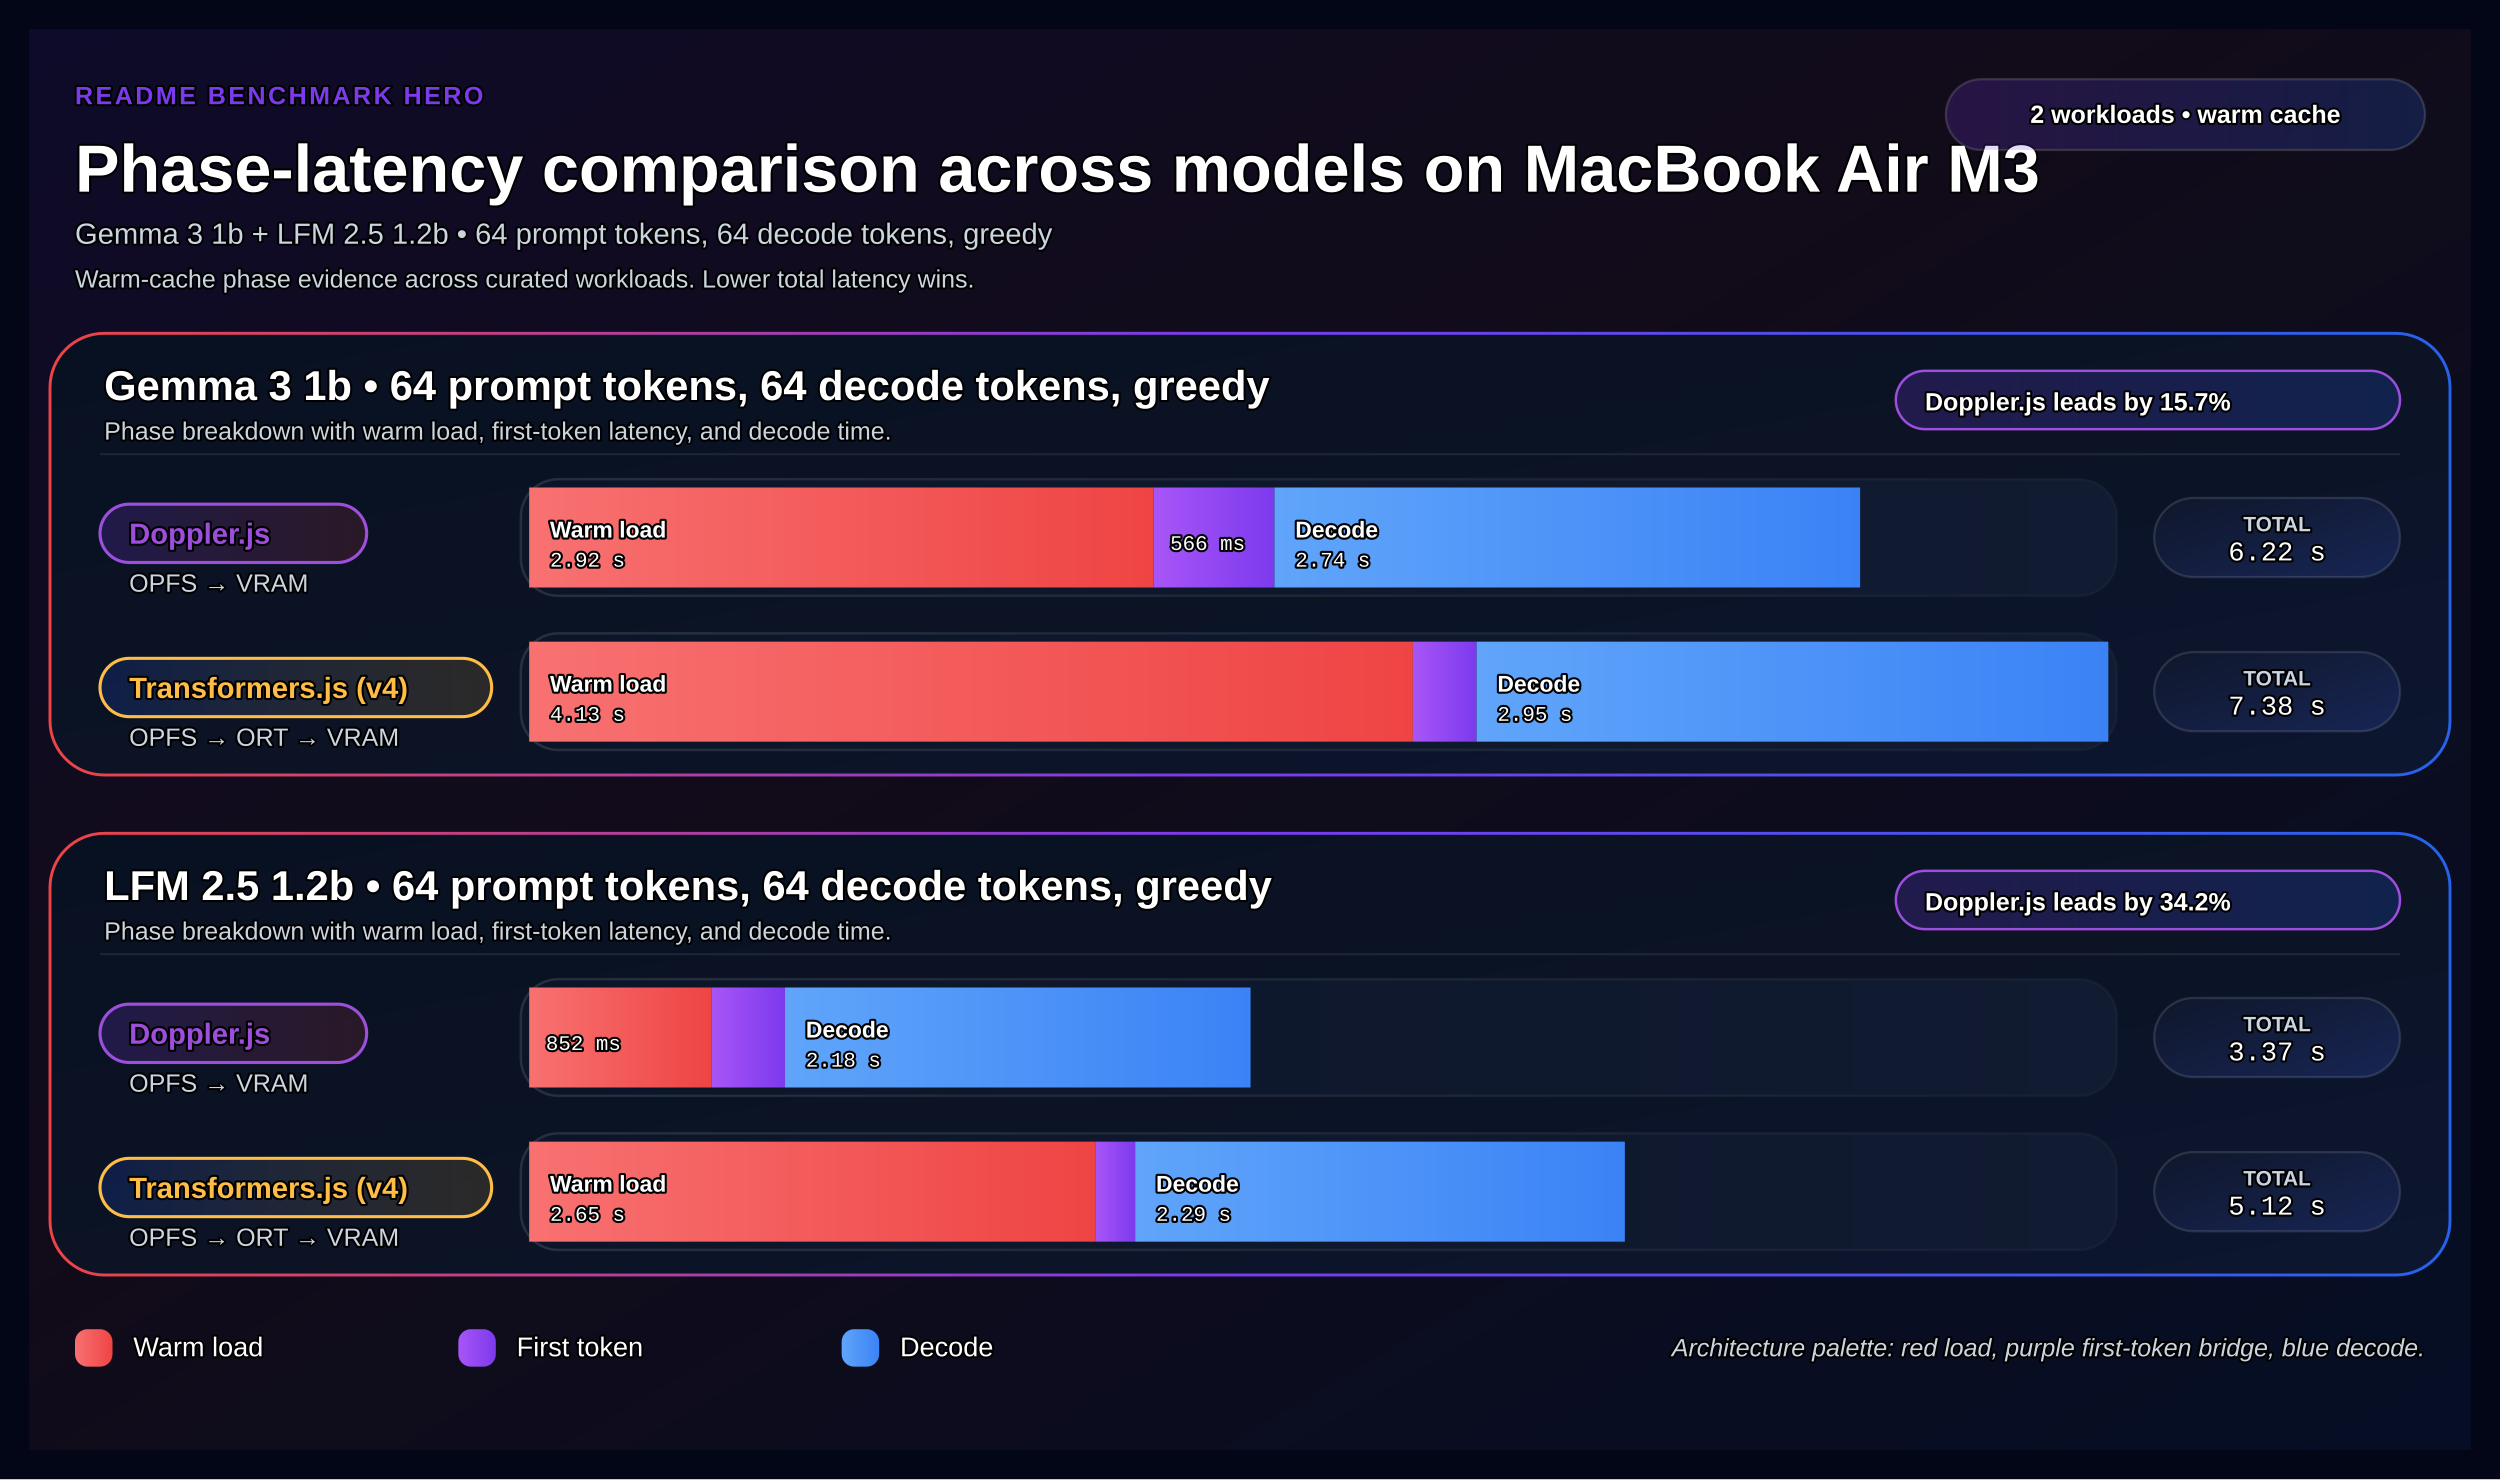
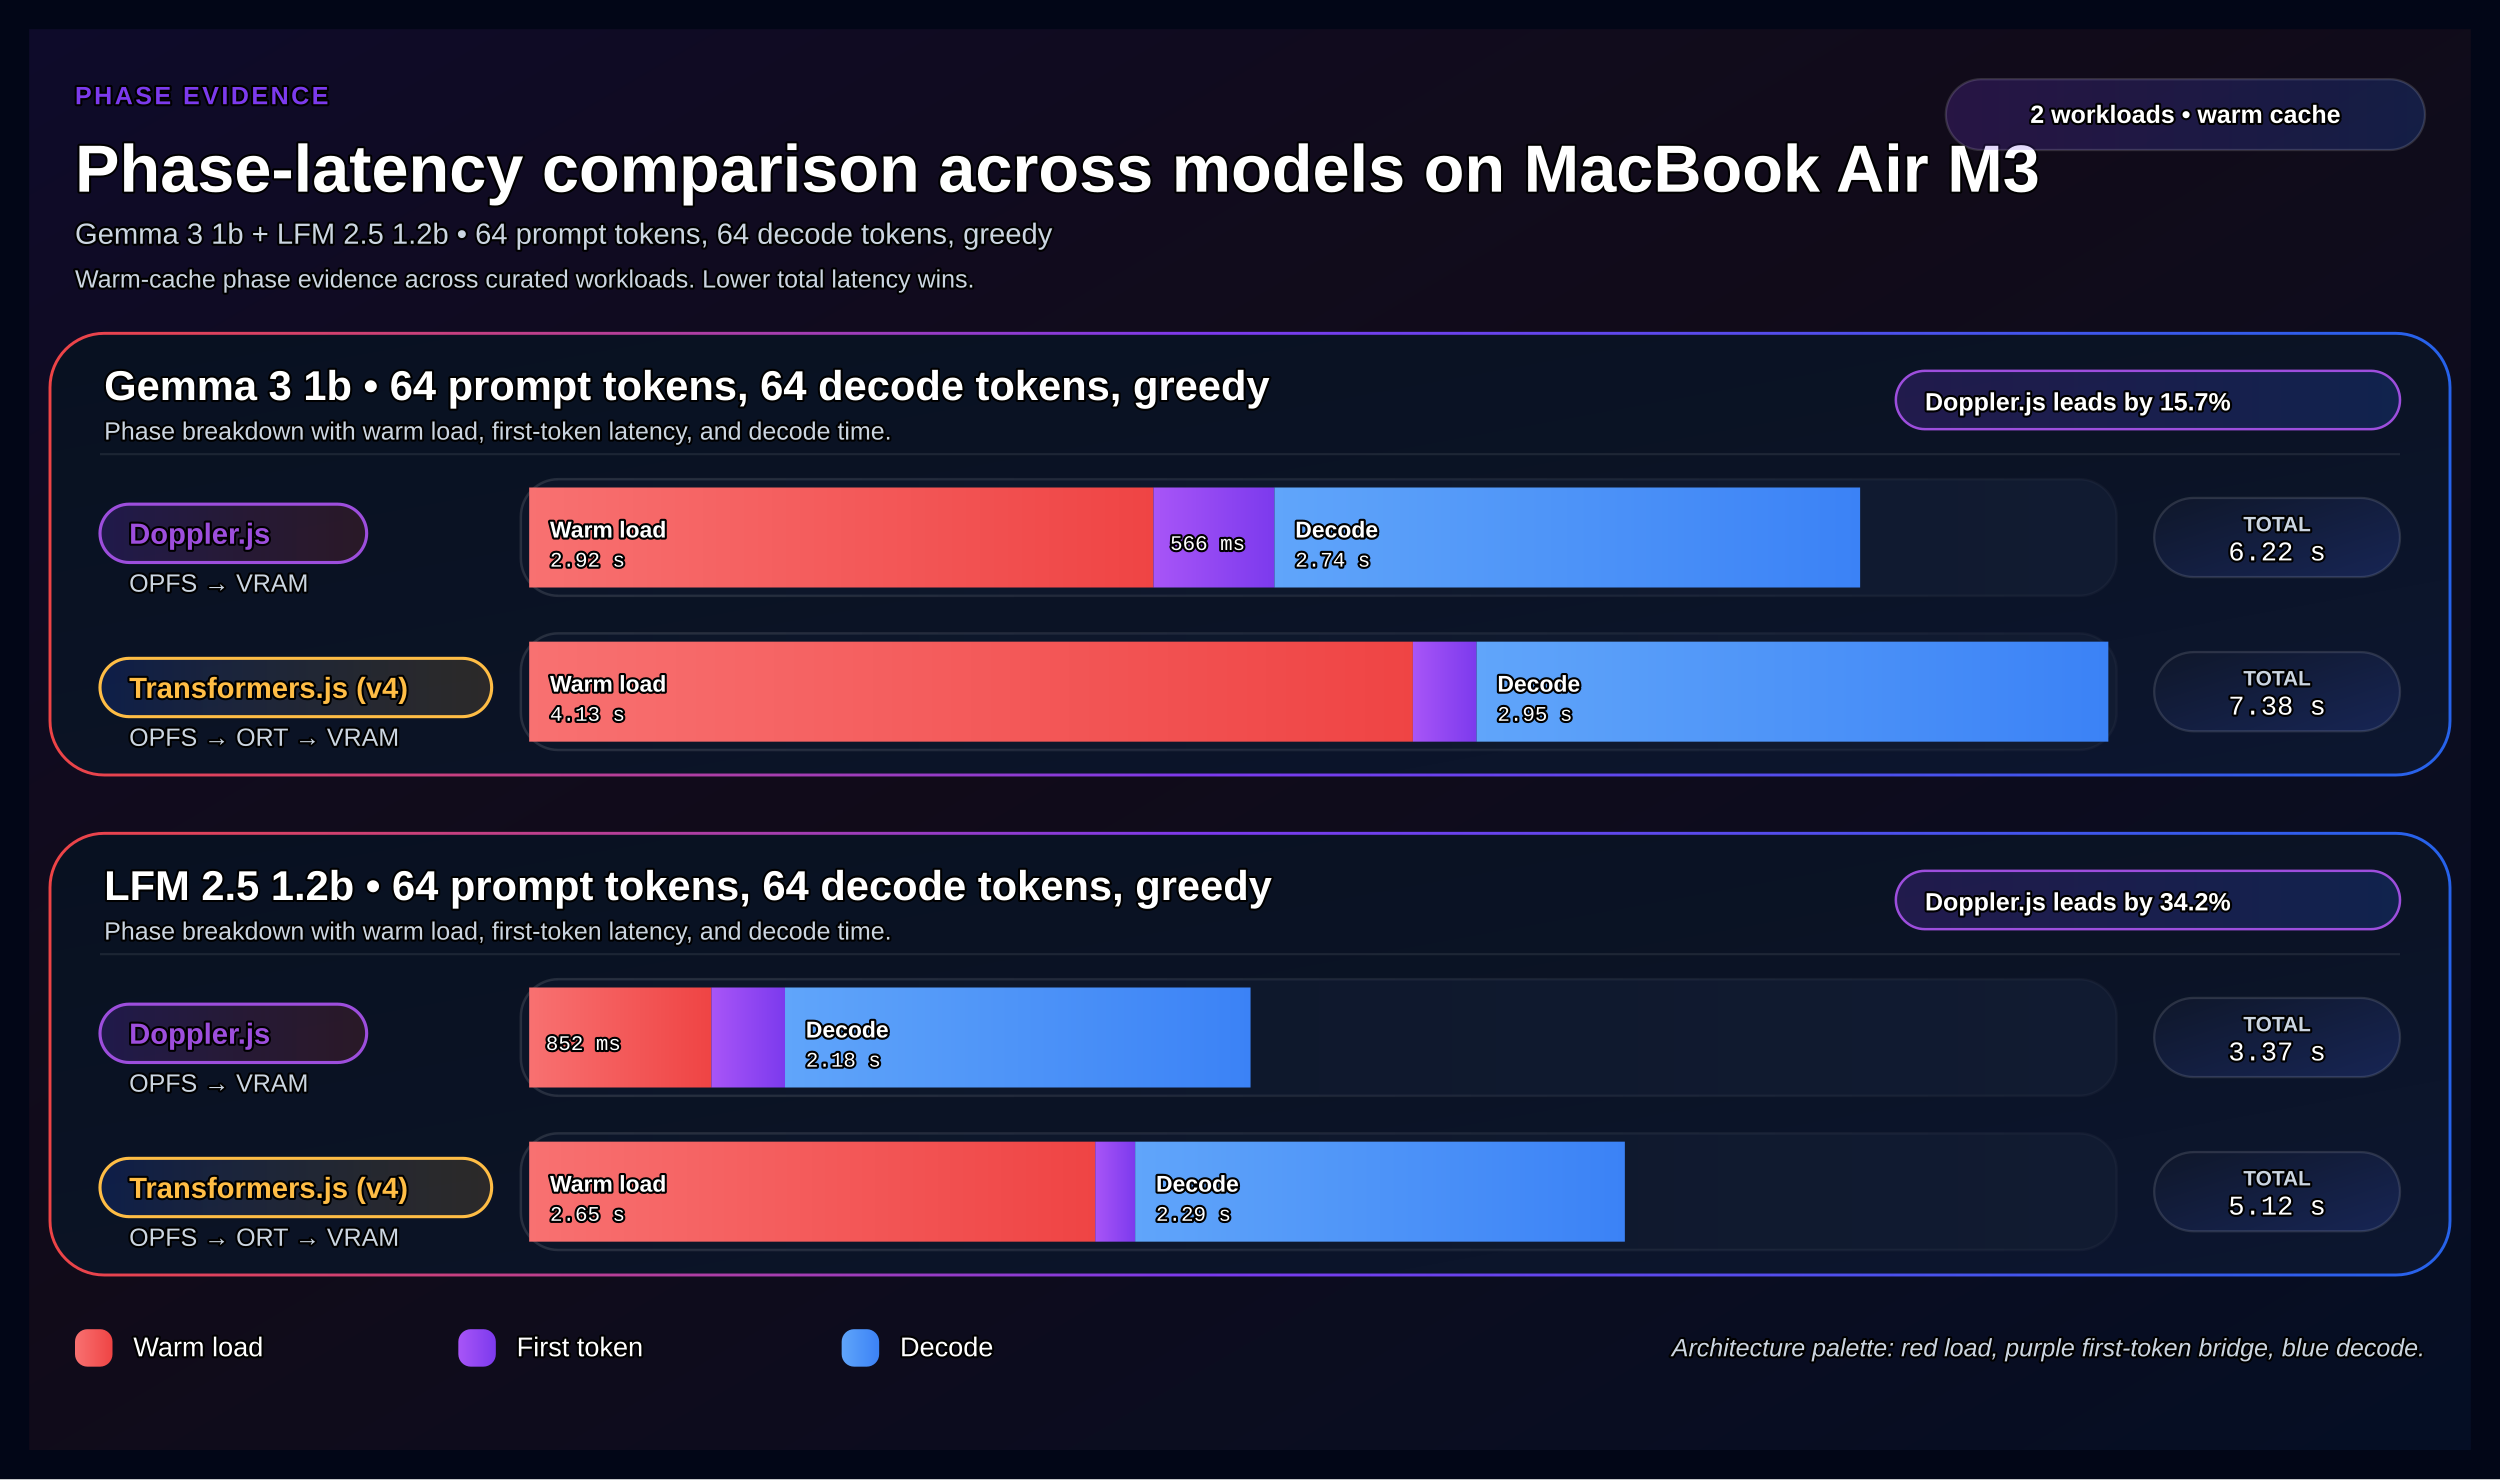
<svg xmlns="http://www.w3.org/2000/svg" width="1200" height="710" viewBox="0 0 1200 710" role="img" aria-labelledby="chart-title-1 chart-desc-1">
  <defs>
    <style>
  text { paint-order: stroke fill; stroke: #000000; stroke-width: 2px; stroke-linejoin: round; }
</style>
  </defs>
  <rect x="0" y="0" width="1200" height="710" fill="#020617" />
  <rect x="14" y="14" width="1172" height="682" rx="0" fill="#020817" fill-opacity="0.50" stroke="none" />
  <defs>
    <linearGradient id="phase-canvas-glow" x1="0%" y1="0%" x2="100%" y2="100%">
      <stop offset="0%" stop-color="#7c3aed18" />
      <stop offset="45%" stop-color="#ef444410" />
      <stop offset="100%" stop-color="#2563eb12" />
    </linearGradient>
    <linearGradient id="phase-workload-panel" x1="0%" y1="0%" x2="100%" y2="100%">
      <stop offset="0%" stop-color="#081121" />
      <stop offset="55%" stop-color="#0b1325" />
      <stop offset="100%" stop-color="#0c1630" />
    </linearGradient>
    <linearGradient id="phase-workload-stroke" x1="0%" y1="0%" x2="100%" y2="0%">
      <stop offset="0%" stop-color="#ef4444" />
      <stop offset="48%" stop-color="#7c3aed" />
      <stop offset="100%" stop-color="#2563eb" />
    </linearGradient>
    <linearGradient id="phase-track-fill" x1="0%" y1="0%" x2="100%" y2="0%">
      <stop offset="0%" stop-color="#0c1528" />
      <stop offset="100%" stop-color="#111b31" />
    </linearGradient>
    <linearGradient id="phase-track-stroke" x1="0%" y1="0%" x2="100%" y2="0%">
      <stop offset="0%" stop-color="#ffffff1d" />
      <stop offset="100%" stop-color="#ffffff08" />
    </linearGradient>
    <linearGradient id="phase-load-grad" x1="0%" y1="0%" x2="100%" y2="0%">
      <stop offset="0%" stop-color="#f87171" />
      <stop offset="100%" stop-color="#ef4444" />
    </linearGradient>
    <linearGradient id="phase-prefill-grad" x1="0%" y1="0%" x2="100%" y2="0%">
      <stop offset="0%" stop-color="#a855f7" />
      <stop offset="100%" stop-color="#7c3aed" />
    </linearGradient>
    <linearGradient id="phase-decode-grad" x1="0%" y1="0%" x2="100%" y2="0%">
      <stop offset="0%" stop-color="#60a5fa" />
      <stop offset="100%" stop-color="#3b82f6" />
    </linearGradient>
    <linearGradient id="phase-doppler-chip" x1="0%" y1="0%" x2="100%" y2="0%">
      <stop offset="0%" stop-color="#7c3aed33" />
      <stop offset="100%" stop-color="#ef444422" />
    </linearGradient>
    <linearGradient id="phase-transformers-chip" x1="0%" y1="0%" x2="100%" y2="0%">
      <stop offset="0%" stop-color="#1d4ed833" />
      <stop offset="100%" stop-color="#ffbd4522" />
    </linearGradient>
    <linearGradient id="phase-total-pill" x1="0%" y1="0%" x2="100%" y2="100%">
      <stop offset="0%" stop-color="#0f172a" />
      <stop offset="100%" stop-color="#172554" />
    </linearGradient>
    <linearGradient id="phase-winner-pill" x1="0%" y1="0%" x2="100%" y2="0%">
      <stop offset="0%" stop-color="#7c3aed33" />
      <stop offset="100%" stop-color="#2563eb33" />
    </linearGradient>
  </defs>
  <rect x="14" y="14" width="1172" height="682" fill="url(#phase-canvas-glow)" stroke="none" />
-   <text x="36" y="50" fill="#7c3aed" font-family="'Segoe UI', 'Helvetica Neue', Arial, sans-serif" font-size="12" font-weight="bold" letter-spacing="1.2" stroke="none">README BENCHMARK HERO</text>
+   <text x="36" y="50" fill="#7c3aed" font-family="'Segoe UI', 'Helvetica Neue', Arial, sans-serif" font-size="12" font-weight="bold" letter-spacing="1.2" stroke="none">PHASE EVIDENCE</text>
  <text x="36" y="92" fill="#ffffff" font-family="'Segoe UI', 'Helvetica Neue', Arial, sans-serif" font-size="32" font-weight="bold" stroke="none">Phase-latency comparison across models on MacBook Air M3</text>
  <text x="36" y="117" fill="#cbd5e1" font-family="'Segoe UI', 'Helvetica Neue', Arial, sans-serif" font-size="14" stroke="none">Gemma 3 1b + LFM 2.5 1.2b • 64 prompt tokens, 64 decode tokens, greedy</text>
  <text x="36" y="138" fill="#cbd5e1" font-family="'Segoe UI', 'Helvetica Neue', Arial, sans-serif" font-size="12" stroke="none">Warm-cache phase evidence across curated workloads. Lower total latency wins.</text>
  <rect x="934" y="38" width="230" height="34" rx="17" fill="url(#phase-winner-pill)" stroke="#ffffff24" stroke-width="1.1" />
  <text x="1049" y="59" text-anchor="middle" fill="#ffffff" font-family="'Segoe UI', 'Helvetica Neue', Arial, sans-serif" font-size="12" font-weight="bold" stroke="none">2 workloads • warm cache</text>
  <rect x="24" y="160" width="1152" height="212" rx="26" fill="url(#phase-workload-panel)" stroke="url(#phase-workload-stroke)" stroke-width="1.4" />
  <line x1="48" y1="218" x2="1152" y2="218" stroke="#ffffff14" stroke-width="1" />
  <text x="50" y="192" fill="#ffffff" font-family="'Segoe UI', 'Helvetica Neue', Arial, sans-serif" font-size="20" font-weight="bold" stroke="none">Gemma 3 1b • 64 prompt tokens, 64 decode tokens, greedy</text>
  <text x="50" y="211" fill="#cbd5e1" font-family="'Segoe UI', 'Helvetica Neue', Arial, sans-serif" font-size="12" stroke="none">Phase breakdown with warm load, first-token latency, and decode time.</text>
  <rect x="910" y="178" width="242" height="28" rx="14" fill="url(#phase-winner-pill)" stroke="#9d4edd" stroke-width="1.2" />
  <text x="924" y="197" fill="#ffffff" font-family="'Segoe UI', 'Helvetica Neue', Arial, sans-serif" font-size="12" font-weight="bold" stroke="none">Doppler.js leads by 15.7%</text>
  <rect x="48" y="242" width="128" height="28" rx="14" fill="url(#phase-doppler-chip)" stroke="#9d4edd" stroke-width="1.5" />
  <text x="62" y="261" fill="#9d4edd" font-family="'Segoe UI', 'Helvetica Neue', Arial, sans-serif" font-size="14" font-weight="bold" stroke="none">Doppler.js</text>
  <text x="62" y="284" fill="#cbd5e1" font-family="'Segoe UI', 'Helvetica Neue', Arial, sans-serif" font-size="12" stroke="none">OPFS → VRAM</text>
  <rect x="250" y="230" width="766" height="56" rx="18" fill="url(#phase-track-fill)" stroke="url(#phase-track-stroke)" stroke-width="1.2" />
  <rect x="254" y="234" width="299.649" height="48" fill="url(#phase-load-grad)" />
  <text x="264" y="258" fill="#ffffff" font-family="'Segoe UI', 'Helvetica Neue', Arial, sans-serif" font-size="11" font-weight="bold">Warm load</text>
  <text x="264" y="272" fill="#ffffff" font-family="SFMono-Regular, Menlo, Consolas, 'Liberation Mono', monospace" font-size="10">2.92 s</text>
  <rect x="553.649" y="234" width="58.082" height="48" fill="url(#phase-prefill-grad)" />
  <text x="561.649" y="264" fill="#ffffff" font-family="SFMono-Regular, Menlo, Consolas, 'Liberation Mono', monospace" font-size="10">566 ms</text>
  <rect x="611.731" y="234" width="281.13" height="48" fill="url(#phase-decode-grad)" />
  <text x="621.731" y="258" fill="#ffffff" font-family="'Segoe UI', 'Helvetica Neue', Arial, sans-serif" font-size="11" font-weight="bold">Decode</text>
  <text x="621.731" y="272" fill="#ffffff" font-family="SFMono-Regular, Menlo, Consolas, 'Liberation Mono', monospace" font-size="10">2.74 s</text>
  <rect x="1034" y="239" width="118" height="38" rx="19" fill="url(#phase-total-pill)" stroke="#ffffff1f" stroke-width="1.1" />
  <text x="1093" y="255" text-anchor="middle" fill="#cbd5e1" font-family="'Segoe UI', 'Helvetica Neue', Arial, sans-serif" font-size="10" font-weight="bold" stroke="none">TOTAL</text>
  <text x="1093" y="269" text-anchor="middle" fill="#ffffff" font-family="SFMono-Regular, Menlo, Consolas, 'Liberation Mono', monospace" font-size="13">6.22 s</text>
  <rect x="48" y="316" width="188" height="28" rx="14" fill="url(#phase-transformers-chip)" stroke="#ffbd45" stroke-width="1.5" />
  <text x="62" y="335" fill="#ffbd45" font-family="'Segoe UI', 'Helvetica Neue', Arial, sans-serif" font-size="14" font-weight="bold" stroke="none">Transformers.js (v4)</text>
  <text x="62" y="358" fill="#cbd5e1" font-family="'Segoe UI', 'Helvetica Neue', Arial, sans-serif" font-size="12" stroke="none">OPFS → ORT → VRAM</text>
  <rect x="250" y="304" width="766" height="56" rx="18" fill="url(#phase-track-fill)" stroke="url(#phase-track-stroke)" stroke-width="1.2" />
  <rect x="254" y="308" width="424.191" height="48" fill="url(#phase-load-grad)" />
  <text x="264" y="332" fill="#ffffff" font-family="'Segoe UI', 'Helvetica Neue', Arial, sans-serif" font-size="11" font-weight="bold">Warm load</text>
  <text x="264" y="346" fill="#ffffff" font-family="SFMono-Regular, Menlo, Consolas, 'Liberation Mono', monospace" font-size="10">4.13 s</text>
  <rect x="678.191" y="308" width="30.556" height="48" fill="url(#phase-prefill-grad)" />
  <rect x="708.747" y="308" width="303.253" height="48" fill="url(#phase-decode-grad)" />
  <text x="718.747" y="332" fill="#ffffff" font-family="'Segoe UI', 'Helvetica Neue', Arial, sans-serif" font-size="11" font-weight="bold">Decode</text>
  <text x="718.747" y="346" fill="#ffffff" font-family="SFMono-Regular, Menlo, Consolas, 'Liberation Mono', monospace" font-size="10">2.95 s</text>
  <rect x="1034" y="313" width="118" height="38" rx="19" fill="url(#phase-total-pill)" stroke="#ffffff1f" stroke-width="1.1" />
  <text x="1093" y="329" text-anchor="middle" fill="#cbd5e1" font-family="'Segoe UI', 'Helvetica Neue', Arial, sans-serif" font-size="10" font-weight="bold" stroke="none">TOTAL</text>
  <text x="1093" y="343" text-anchor="middle" fill="#ffffff" font-family="SFMono-Regular, Menlo, Consolas, 'Liberation Mono', monospace" font-size="13">7.38 s</text>
  <rect x="24" y="400" width="1152" height="212" rx="26" fill="url(#phase-workload-panel)" stroke="url(#phase-workload-stroke)" stroke-width="1.4" />
  <line x1="48" y1="458" x2="1152" y2="458" stroke="#ffffff14" stroke-width="1" />
  <text x="50" y="432" fill="#ffffff" font-family="'Segoe UI', 'Helvetica Neue', Arial, sans-serif" font-size="20" font-weight="bold" stroke="none">LFM 2.5 1.2b • 64 prompt tokens, 64 decode tokens, greedy</text>
  <text x="50" y="451" fill="#cbd5e1" font-family="'Segoe UI', 'Helvetica Neue', Arial, sans-serif" font-size="12" stroke="none">Phase breakdown with warm load, first-token latency, and decode time.</text>
  <rect x="910" y="418" width="242" height="28" rx="14" fill="url(#phase-winner-pill)" stroke="#9d4edd" stroke-width="1.2" />
  <text x="924" y="437" fill="#ffffff" font-family="'Segoe UI', 'Helvetica Neue', Arial, sans-serif" font-size="12" font-weight="bold" stroke="none">Doppler.js leads by 34.2%</text>
  <rect x="48" y="482" width="128" height="28" rx="14" fill="url(#phase-doppler-chip)" stroke="#9d4edd" stroke-width="1.5" />
  <text x="62" y="501" fill="#9d4edd" font-family="'Segoe UI', 'Helvetica Neue', Arial, sans-serif" font-size="14" font-weight="bold" stroke="none">Doppler.js</text>
  <text x="62" y="524" fill="#cbd5e1" font-family="'Segoe UI', 'Helvetica Neue', Arial, sans-serif" font-size="12" stroke="none">OPFS → VRAM</text>
  <rect x="250" y="470" width="766" height="56" rx="18" fill="url(#phase-track-fill)" stroke="url(#phase-track-stroke)" stroke-width="1.2" />
  <rect x="254" y="474" width="87.451" height="48" fill="url(#phase-load-grad)" />
  <text x="262" y="504" fill="#ffffff" font-family="SFMono-Regular, Menlo, Consolas, 'Liberation Mono', monospace" font-size="10">852 ms</text>
  <rect x="341.451" y="474" width="35.354" height="48" fill="url(#phase-prefill-grad)" />
  <rect x="376.806" y="474" width="223.459" height="48" fill="url(#phase-decode-grad)" />
  <text x="386.806" y="498" fill="#ffffff" font-family="'Segoe UI', 'Helvetica Neue', Arial, sans-serif" font-size="11" font-weight="bold">Decode</text>
  <text x="386.806" y="512" fill="#ffffff" font-family="SFMono-Regular, Menlo, Consolas, 'Liberation Mono', monospace" font-size="10">2.18 s</text>
  <rect x="1034" y="479" width="118" height="38" rx="19" fill="url(#phase-total-pill)" stroke="#ffffff1f" stroke-width="1.1" />
  <text x="1093" y="495" text-anchor="middle" fill="#cbd5e1" font-family="'Segoe UI', 'Helvetica Neue', Arial, sans-serif" font-size="10" font-weight="bold" stroke="none">TOTAL</text>
  <text x="1093" y="509" text-anchor="middle" fill="#ffffff" font-family="SFMono-Regular, Menlo, Consolas, 'Liberation Mono', monospace" font-size="13">3.37 s</text>
  <rect x="48" y="556" width="188" height="28" rx="14" fill="url(#phase-transformers-chip)" stroke="#ffbd45" stroke-width="1.5" />
  <text x="62" y="575" fill="#ffbd45" font-family="'Segoe UI', 'Helvetica Neue', Arial, sans-serif" font-size="14" font-weight="bold" stroke="none">Transformers.js (v4)</text>
  <text x="62" y="598" fill="#cbd5e1" font-family="'Segoe UI', 'Helvetica Neue', Arial, sans-serif" font-size="12" stroke="none">OPFS → ORT → VRAM</text>
  <rect x="250" y="544" width="766" height="56" rx="18" fill="url(#phase-track-fill)" stroke="url(#phase-track-stroke)" stroke-width="1.2" />
  <rect x="254" y="548" width="271.731" height="48" fill="url(#phase-load-grad)" />
  <text x="264" y="572" fill="#ffffff" font-family="'Segoe UI', 'Helvetica Neue', Arial, sans-serif" font-size="11" font-weight="bold">Warm load</text>
  <text x="264" y="586" fill="#ffffff" font-family="SFMono-Regular, Menlo, Consolas, 'Liberation Mono', monospace" font-size="10">2.65 s</text>
  <rect x="525.731" y="548" width="19.15" height="48" fill="url(#phase-prefill-grad)" />
  <rect x="544.881" y="548" width="235.047" height="48" fill="url(#phase-decode-grad)" />
  <text x="554.881" y="572" fill="#ffffff" font-family="'Segoe UI', 'Helvetica Neue', Arial, sans-serif" font-size="11" font-weight="bold">Decode</text>
  <text x="554.881" y="586" fill="#ffffff" font-family="SFMono-Regular, Menlo, Consolas, 'Liberation Mono', monospace" font-size="10">2.29 s</text>
  <rect x="1034" y="553" width="118" height="38" rx="19" fill="url(#phase-total-pill)" stroke="#ffffff1f" stroke-width="1.1" />
  <text x="1093" y="569" text-anchor="middle" fill="#cbd5e1" font-family="'Segoe UI', 'Helvetica Neue', Arial, sans-serif" font-size="10" font-weight="bold" stroke="none">TOTAL</text>
  <text x="1093" y="583" text-anchor="middle" fill="#ffffff" font-family="SFMono-Regular, Menlo, Consolas, 'Liberation Mono', monospace" font-size="13">5.12 s</text>
  <rect x="36" y="638" width="18" height="18" rx="6" fill="url(#phase-load-grad)" />
  <text x="64" y="651" fill="#ffffff" font-family="'Segoe UI', 'Helvetica Neue', Arial, sans-serif" font-size="13" stroke="none">Warm load</text>
  <rect x="220" y="638" width="18" height="18" rx="6" fill="url(#phase-prefill-grad)" />
  <text x="248" y="651" fill="#ffffff" font-family="'Segoe UI', 'Helvetica Neue', Arial, sans-serif" font-size="13" stroke="none">First token</text>
  <rect x="404" y="638" width="18" height="18" rx="6" fill="url(#phase-decode-grad)" />
  <text x="432" y="651" fill="#ffffff" font-family="'Segoe UI', 'Helvetica Neue', Arial, sans-serif" font-size="13" stroke="none">Decode</text>
  <text x="1164" y="651" fill="#cbd5e1" font-family="'Segoe UI', 'Helvetica Neue', Arial, sans-serif" font-size="12" text-anchor="end" font-style="italic" stroke="none">Architecture palette: red load, purple first-token bridge, blue decode.</text>
</svg>
